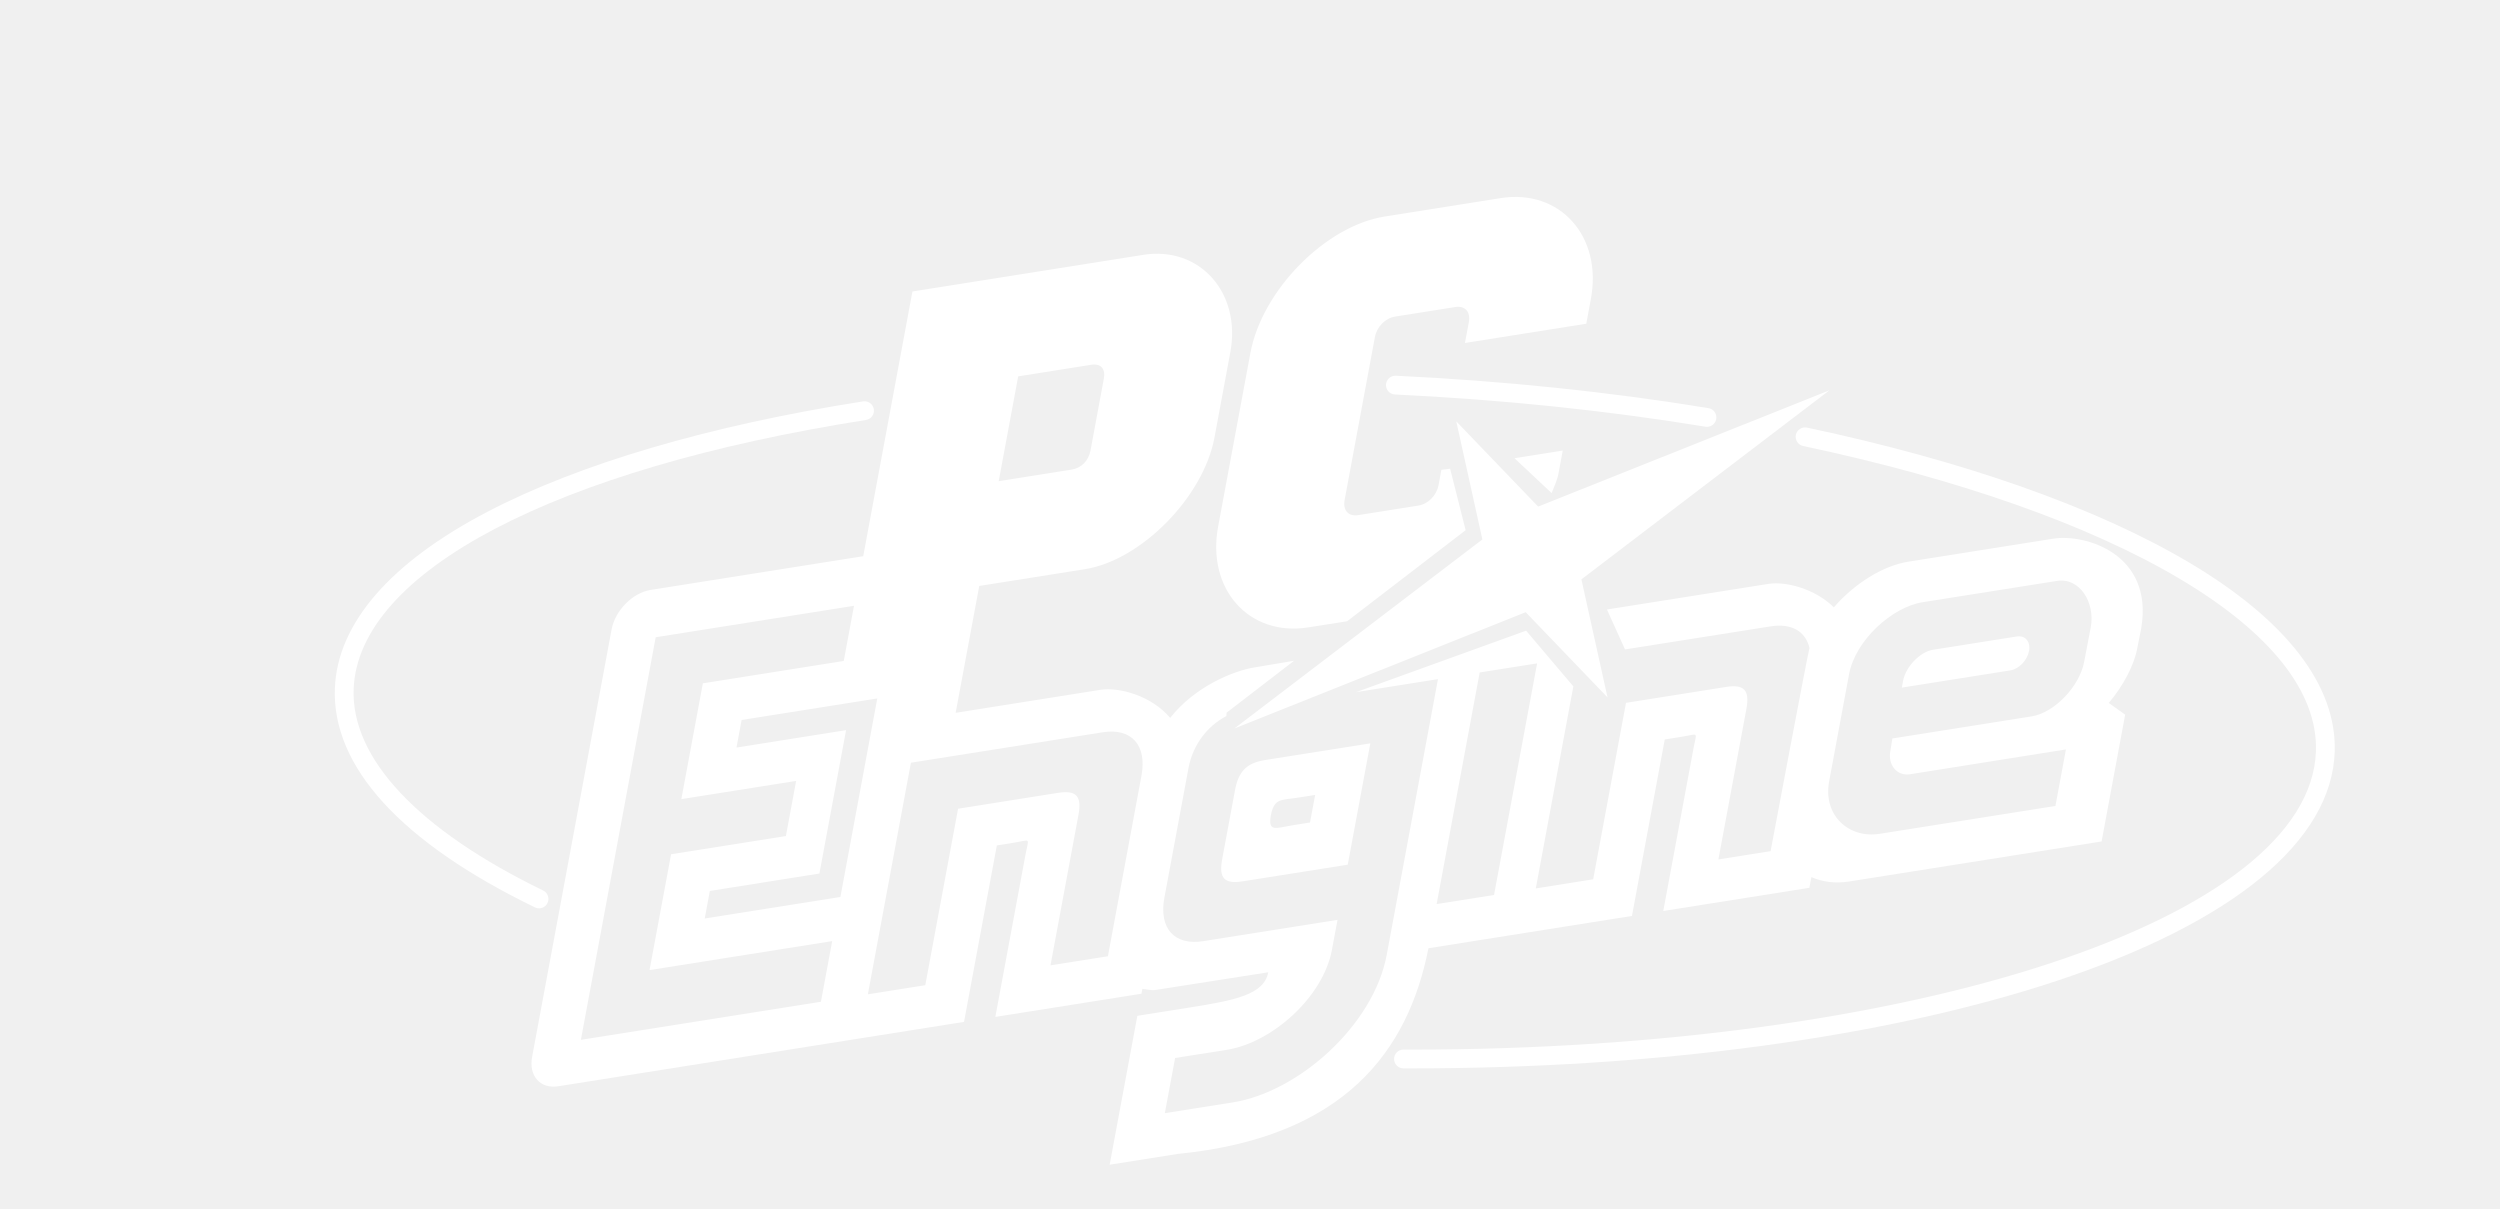
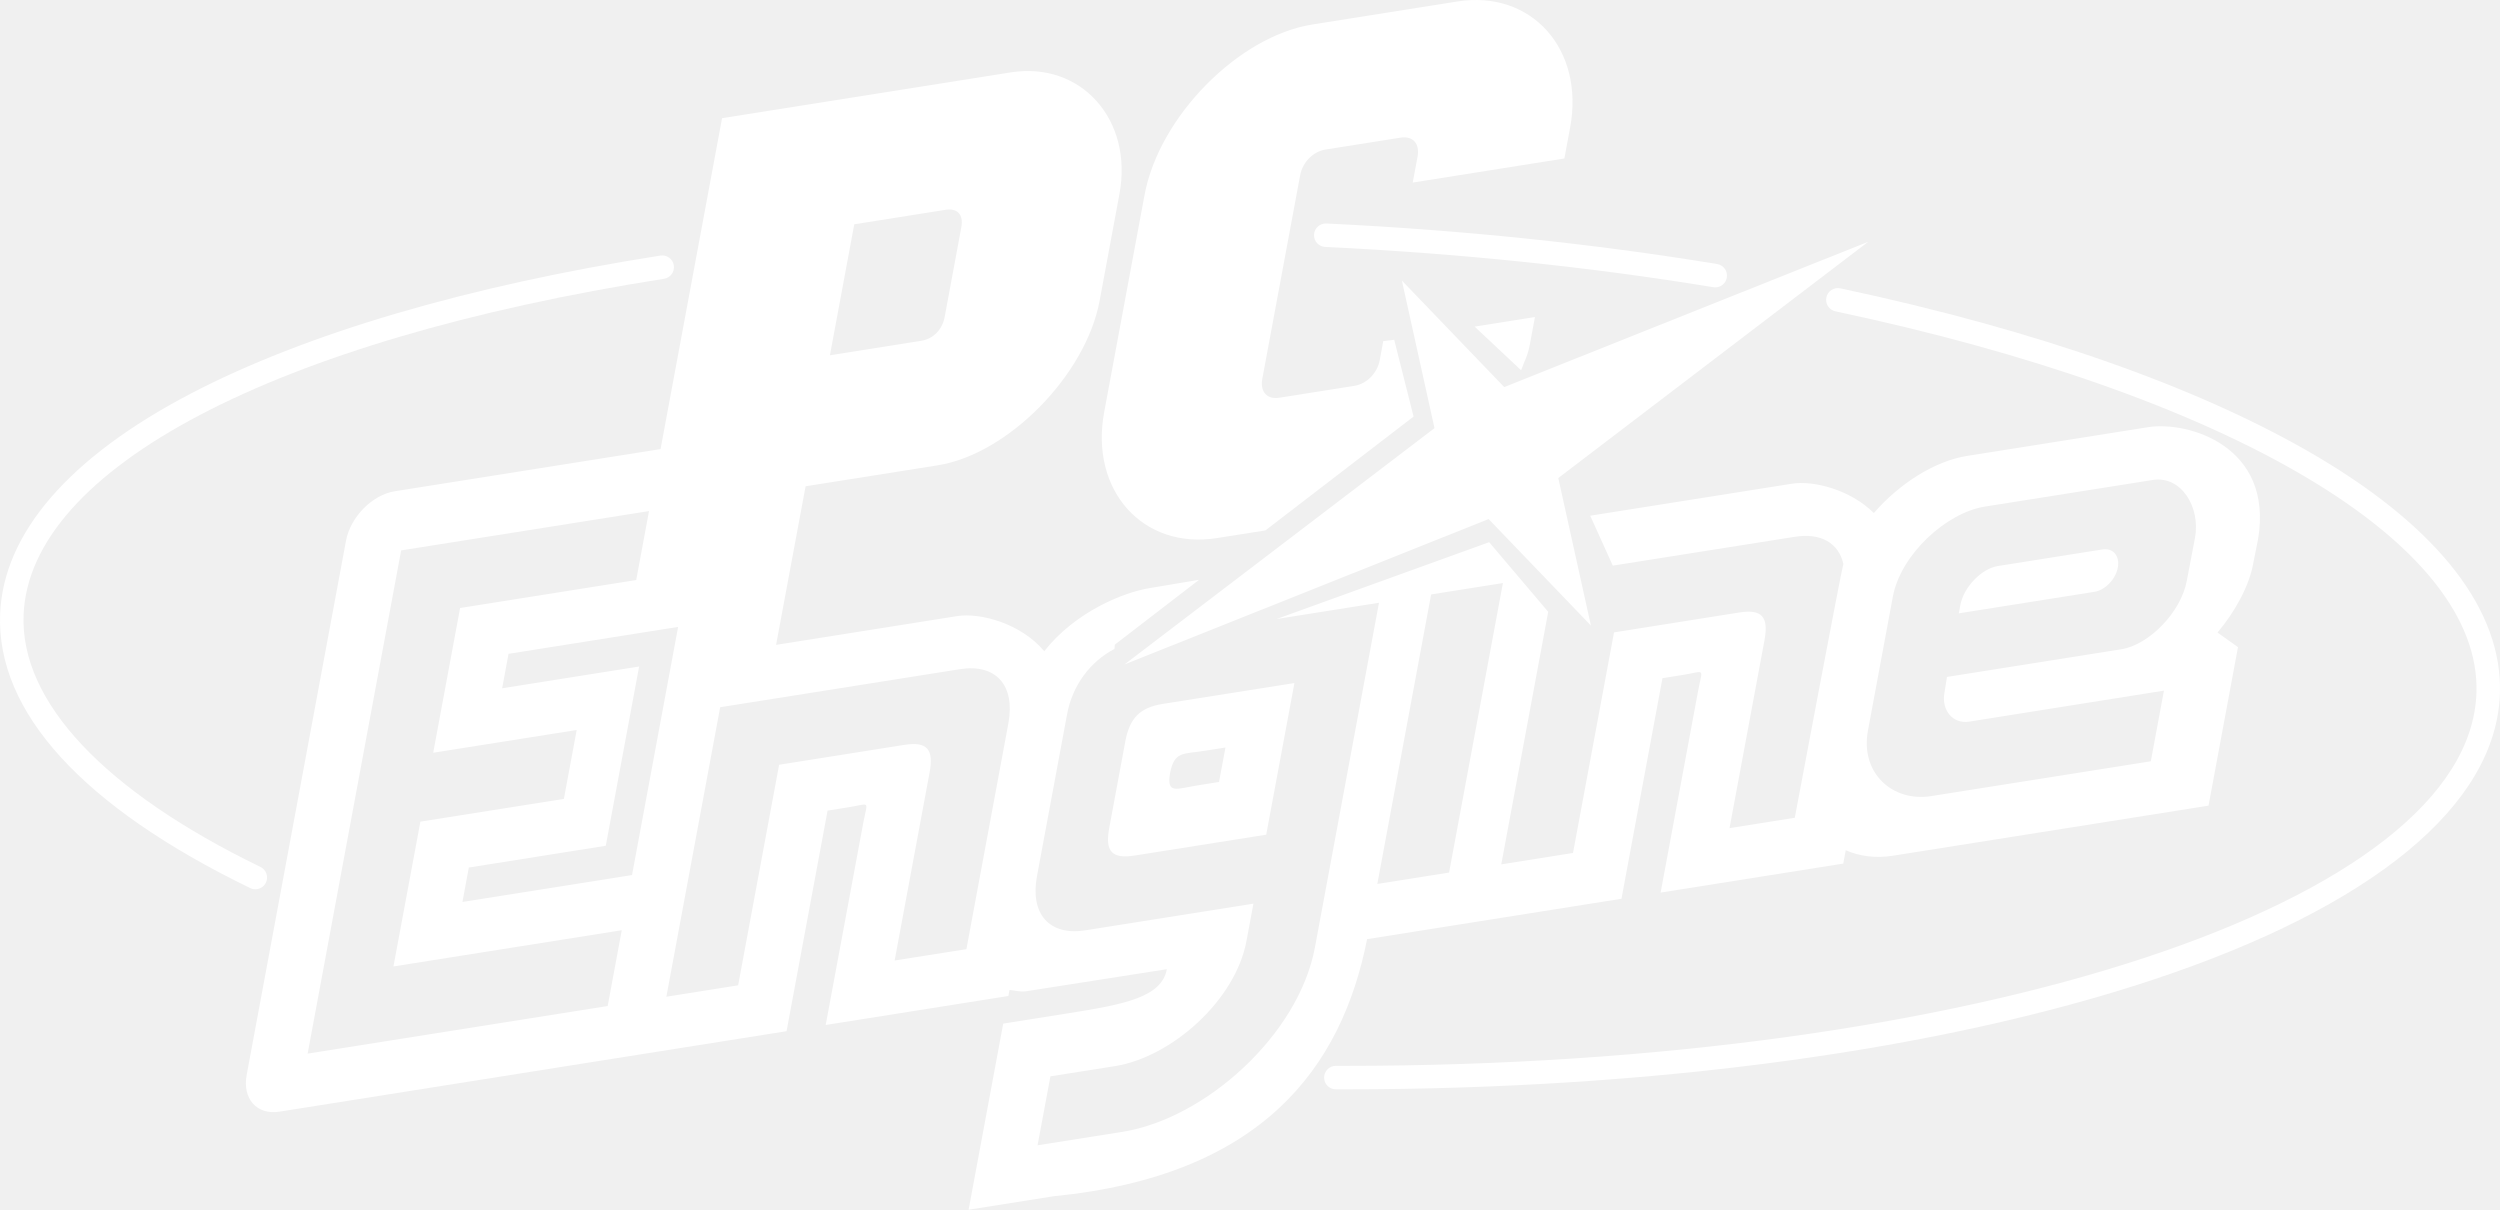
- <svg xmlns="http://www.w3.org/2000/svg" viewBox="0 0 600 290" version="1.1" id="svg1">
+ <svg xmlns="http://www.w3.org/2000/svg" viewBox="0 0 480 232.265" version="1.1" id="svg1" width="480" height="232.265">
  <defs id="defs1" />
-   <g id="surface1">
+   <g id="surface1" transform="translate(-80.34672,-47.26295)">
    <path d="m 61.278,213.427 c -0.415,0 -0.833,-0.094 -1.23,-0.289 C 19.855,193.631 -0.899,170.889 0.03,147.367 0.785,128.005 16.586,109.725 45.726,94.495 73.371,80.05 112.366,68.585 158.495,61.337 c 1.54,-0.24 2.981,0.812 3.221,2.349 0.244,1.537 -0.809,2.978 -2.346,3.221 C 65.927,81.581 7.031,112.498 5.663,147.592 c -0.824,20.806 19.365,42.286 56.848,60.478 1.398,0.68 1.982,2.361 1.302,3.769 -0.487,1.001 -1.492,1.588 -2.535,1.588 z" id="path7" style="fill:#ffffff;fill-opacity:1;stroke-width:1.25" transform="matrix(0.8,0,0,0.8,80.34662,47.26275)" />
    <path d="m 411.664,68.967 c -0.153,0 -0.307,-0.012 -0.463,-0.036 -29.693,-4.875 -61.032,-8.129 -93.155,-9.666 -1.558,-0.072 -2.758,-1.392 -2.682,-2.95 0.075,-1.552 1.419,-2.74 2.95,-2.677 32.34,1.546 63.9,4.821 93.804,9.732 1.534,0.25 2.577,1.7 2.322,3.236 -0.229,1.384 -1.42,2.361 -2.776,2.361 z" id="path11" style="fill:#ffffff;fill-opacity:1;stroke-width:1.25" transform="matrix(0.8,0,0,0.8,80.34662,47.26275)" />
    <path d="m 322.955,261.439 c -0.788,0 -1.57,0 -2.361,-0.004 -1.558,-0.003 -2.809,-1.266 -2.806,-2.824 0.006,-1.554 1.26,-2.809 2.815,-2.809 0.003,0 0.006,0 0.012,0 0.773,0.003 1.564,0.003 2.343,0.003 150.814,0.003 269.821,-39.199 271.391,-89.581 0.55,-17.633 -13.612,-35.519 -40.966,-51.723 C 526.148,98.36 487.11,84.603 440.503,74.718 c -1.522,-0.322 -2.493,-1.82 -2.175,-3.342 0.322,-1.521 1.823,-2.49 3.345,-2.171 47.2,10.012 86.823,23.997 114.583,40.448 29.224,17.317 44.345,36.941 43.726,56.745 -0.833,26.794 -30.433,51.218 -83.341,68.764 -51.158,16.962 -119.861,26.277 -193.686,26.277 z" id="path15" style="fill:#ffffff;fill-opacity:1;stroke-width:1.25" transform="matrix(0.8,0,0,0.8,80.34662,47.26275)" />
-     <polygon points="336.449,67.334 344.278,102.754 269.881,159.463 357.267,124.573 381.82,150.134 373.989,114.726 448.389,58.014 361.006,92.895 " id="polygon17" style="fill:#ffffff;fill-opacity:1;stroke-width:1.25" transform="matrix(0.8,0,0,0.8,80.34662,47.26275)" />
+     <polygon points="269.881,159.463 357.267,124.573 381.82,150.134 373.989,114.726 448.389,58.014 361.006,92.895 336.449,67.334 344.278,102.754 " id="polygon17" style="fill:#ffffff;fill-opacity:1;stroke-width:1.25" transform="matrix(0.8,0,0,0.8,80.34662,47.26275)" />
    <path d="m 280.816,185.52 c 1.068,-5.251 3.014,-4.487 8.337,-5.335 l 4.957,-0.779 -1.543,8.264 -4.957,0.791 c -5.323,0.846 -7.669,2.268 -6.794,-2.941 z m -10.745,-7.567 -3.856,20.752 c -1.056,5.666 0.656,7.489 6.108,6.626 l 31.57,-5.008 6.767,-36.391 -31.573,5.002 c -5.452,0.863 -7.97,3.356 -9.016,9.019 z m 200.414,-32.754 -0.37,2.005 32.565,-5.169 c 2.571,-0.412 5.074,-3.011 5.6,-5.82 0.514,-2.809 -1.14,-4.755 -3.711,-4.343 l -8.364,1.321 -13.344,2.123 -3.381,0.529 c -3.913,0.626 -8.204,5.086 -8.995,9.354 z m -228.477,93.84 0.264,-1.447 c 1.119,0.084 2.62,0.517 3.931,0.322 l 33.844,-5.308 c -1.258,6.751 -10.175,8.445 -23.787,10.601 l -15.488,2.46 -8.307,44.665 20.352,-3.227 c 50.105,-4.945 69.166,-30.842 75.286,-61.711 l 61.053,-9.691 9.837,-52.938 4.966,-0.794 c 5.44,-0.863 4.637,-1.846 3.594,3.808 l -9.005,48.439 43.832,-6.957 0.598,-3.209 c 3.308,1.459 7.176,1.973 11.266,1.33 l 75.804,-12.024 7.068,-38.048 -4.911,-3.498 c 4.255,-5.044 7.573,-11.212 8.535,-16.391 l 1.194,-6 c 3.783,-22.442 -16.908,-28.403 -26.352,-26.902 l -43.5,6.902 c -7.706,1.224 -16.187,6.593 -22.361,13.705 -5.708,-5.654 -14.517,-7.852 -19.642,-7.037 l -48.43,7.681 5.423,11.982 43.675,-6.92 c 6.3,-1.005 10.508,1.509 11.663,6.499 -0.467,1.32 -11.663,60.935 -11.663,60.935 l -15.661,2.487 8.397,-45.133 c 1.041,-5.652 -0.667,-7.48 -6.105,-6.614 l -30.012,4.767 -9.846,52.938 -17.215,2.74 11.266,-60.613 -14.171,-16.716 -51.014,18.442 24.178,-3.838 0.391,-0.054 -15.375,82.716 c -3.907,21.01 -26.327,41.103 -46.216,44.261 l -20.349,3.224 3.086,-16.553 15.479,-2.448 c 13.609,-2.166 28.93,-15.787 31.573,-30.03 l 1.669,-8.963 -40.309,6.394 c -8.644,1.375 -13.335,-3.876 -11.636,-13.007 l 7.23,-38.884 c 1.278,-6.911 5.591,-12.647 11.359,-15.63 l 0.093,-1.038 20.226,-15.564 -11.814,1.988 c -6.288,0.993 -17.942,5.706 -25.35,15.152 -5.6,-6.683 -15.395,-9.299 -20.911,-8.424 l -43.449,6.902 7.082,-38.06 31.699,-5.031 c 16.872,-2.671 35.543,-21.651 38.863,-39.474 l 4.764,-25.648 C 271.986,28.721 259.445,14.697 242.57,17.374 l -69.275,10.989 -14.761,79.416 -63.789,10.123 c -5.398,0.858 -10.652,6.181 -11.708,11.886 l -23.84,128.219 c -1.056,5.708 2.463,9.645 7.861,8.794 l 121.717,-19.314 9.846,-52.938 4.957,-0.794 c 5.452,-0.854 4.649,-1.835 3.591,3.816 l -9.002,48.424 z m -90.322,-29.026 -40.7,6.457 1.531,-8.261 32.872,-5.227 8,-43.017 -32.872,5.224 1.53,-8.27 40.701,-6.46 z m -2.463,13.239 -3.38,18.196 -72.009,11.422 22.442,-120.772 59.488,-9.438 -3.073,16.548 -42.268,6.712 -6.454,34.74 34.436,-5.462 -3.073,16.539 -34.439,5.461 -6.467,34.752 z m 82.716,4.548 -17.224,2.721 8.387,-45.118 c 1.059,-5.657 -0.652,-7.492 -6.105,-6.629 l -30.009,4.767 -9.837,52.938 -17.224,2.737 12.914,-69.479 0.4,-0.066 57.134,-9.065 c 8.643,-1.374 13.332,3.868 11.633,13.007 z m 111.927,-85.2 16.833,-2.665 -12.923,69.483 -17.215,2.728 12.911,-69.474 z m 104.441,32.746 5.976,-32.141 c 1.895,-10.166 12.821,-20.151 22.126,-21.63 l 40.271,-6.382 c 6.785,-1.08 11.498,6.499 10.114,13.912 l -1.976,10.346 c -1.386,7.417 -8.962,15.299 -15.741,16.379 l -41.801,6.635 -0.602,3.753 c -0.794,4.265 2.036,7.597 5.949,6.974 l 46.722,-7.44 -3.149,16.956 -52.707,8.355 c -9.308,1.474 -17.064,-5.543 -15.182,-15.717 z M 199.181,85.268 205.024,53.831 226.94,50.354 c 2.875,-0.454 4.343,1.185 3.771,4.216 l -3.993,21.516 c -0.572,3.041 -2.746,5.248 -5.622,5.705 z" id="path21" style="fill:#ffffff;fill-opacity:1;stroke-width:1.25" transform="matrix(0.8,0,0,0.8,80.34662,47.26275)" />
    <path d="m 339.258,99.975 -4.649,-18.427 -2.626,0.315 -0.842,4.545 c -0.583,3.152 -3.116,5.714 -6.087,6.192 l -18.006,2.854 c -2.974,0.476 -4.674,-1.428 -4.087,-4.577 l 9.073,-48.806 c 0.584,-3.137 3.116,-5.705 6.085,-6.18 l 18.008,-2.854 c 2.972,-0.473 4.671,1.428 4.085,4.565 l -1.161,6.214 36.4,-5.781 1.383,-7.44 C 380.323,11.819 367.559,-2.455 349.785,0.354 L 314.958,5.882 C 297.195,8.703 278.179,28.02 274.69,46.796 l -9.687,52.114 c -3.486,18.776 9.278,33.049 27.053,30.228 l 11.639,-1.837 z" id="path25" style="fill:#ffffff;fill-opacity:1;stroke-width:1.25" transform="matrix(0.8,0,0,0.8,80.34662,47.26275)" />
    <path d="m 365.063,88.859 c 0.95,-2.556 1.606,-3.528 2.093,-6.15 l 1.236,-6.626 -14.484,2.304 z" id="path27" style="fill:#ffffff;fill-opacity:1;stroke-width:1.25" transform="matrix(0.8,0,0,0.8,80.34662,47.26275)" />
  </g>
</svg>
